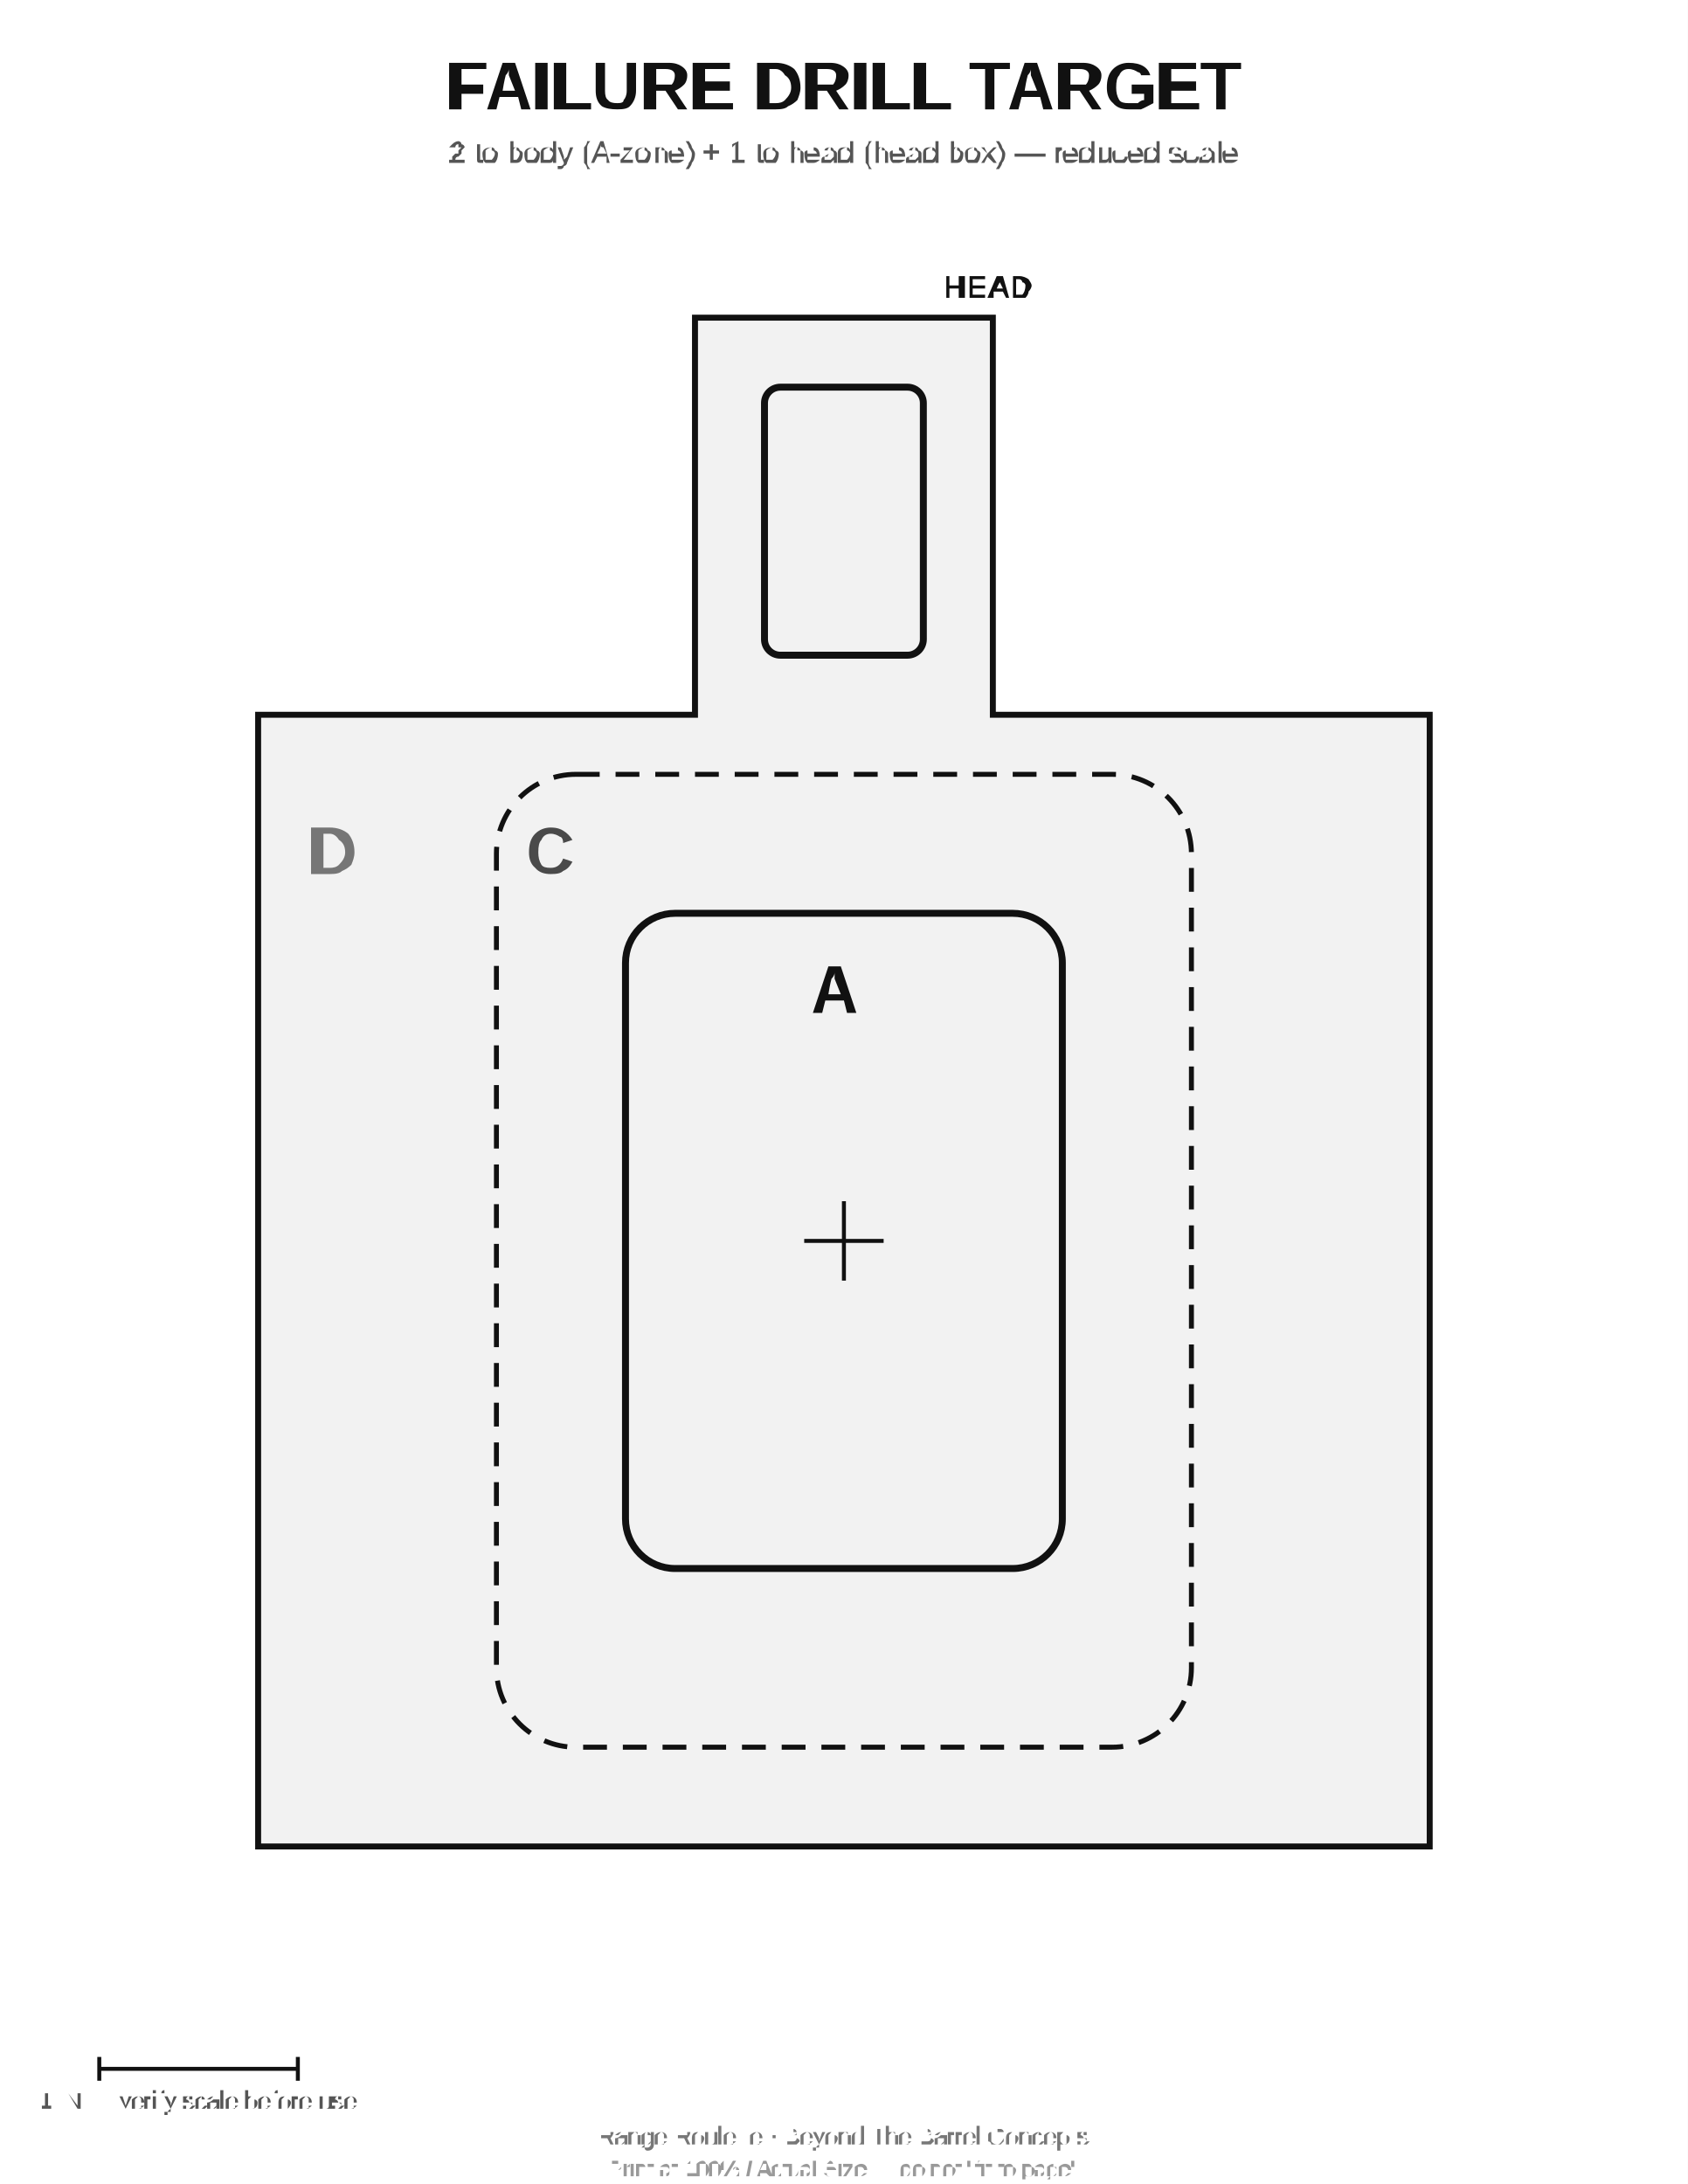
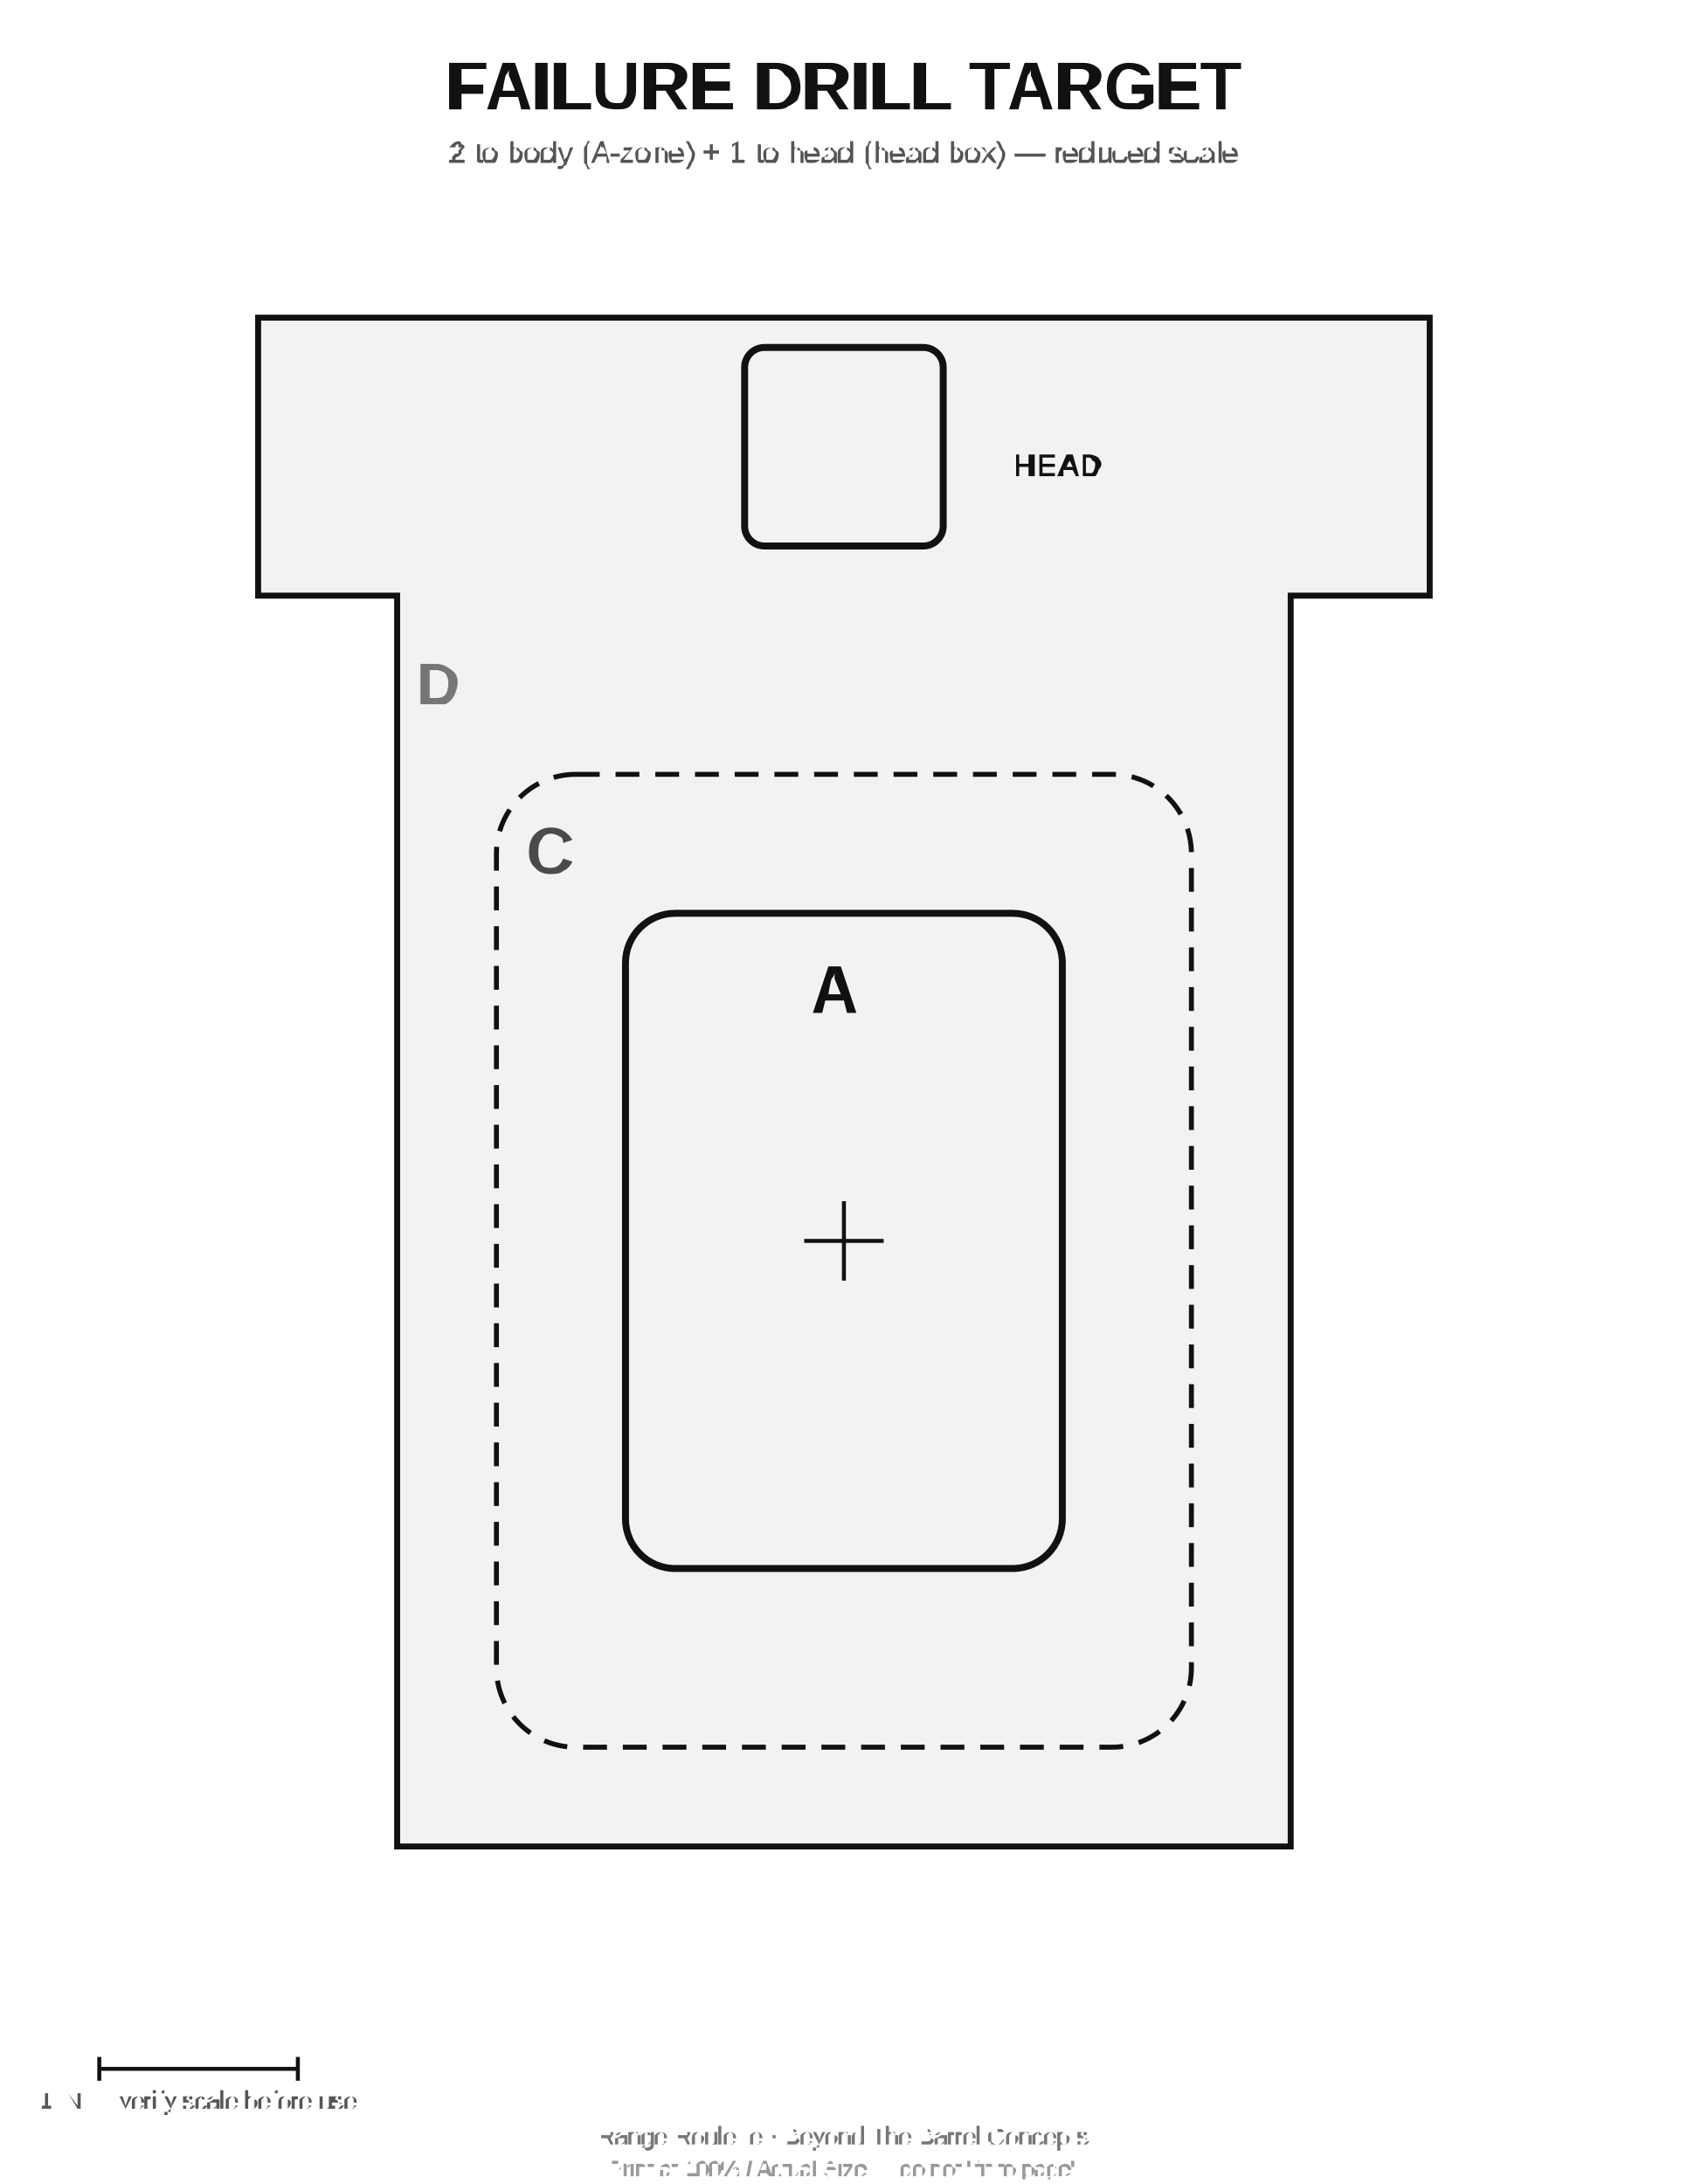
<svg xmlns="http://www.w3.org/2000/svg" viewBox="0 0 8.5 11" width="8.5in" height="11in">
  <rect x="0" y="0" width="8.5" height="11" fill="#ffffff" />
  <text x="4.25" y="0.55" text-anchor="middle" font-family="Arial, Helvetica, sans-serif" font-size="0.34" font-weight="700" fill="#111111">FAILURE DRILL TARGET</text>
  <text x="4.25" y="0.82" text-anchor="middle" font-family="Arial, Helvetica, sans-serif" font-size="0.15" fill="#555555">2 to body (A-zone) + 1 to head (head box) — reduced scale</text>
-   <path d="M 3.5 1.6 L 5.0 1.6 L 5.0 3.6 L 7.2 3.6 L 7.2 9.3 L 1.3 9.3 L 1.3 3.6 L 3.5 3.6 Z" fill="#f2f2f2" stroke="#111111" stroke-width="0.03" />
-   <rect x="3.85" y="1.95" width="0.8" height="1.35" rx="0.08" fill="none" stroke="#111111" stroke-width="0.035" />
+   <path d="M 1.3 1.6 L 7.2 1.6 L 7.2 3.0 L 6.5 3.0 L 6.5 9.3 L 2.0 9.3 L 2.0 3.0 L 1.3 3.0 Z" fill="#f2f2f2" stroke="#111111" stroke-width="0.03" />
+   <rect x="3.75" y="1.75" width="1.0" height="1.0" rx="0.1" fill="none" stroke="#111111" stroke-width="0.035" />
+   <text x="5.1" y="2.4" font-family="Arial, Helvetica, sans-serif" font-size="0.16" font-weight="700" fill="#111111">HEAD</text>
  <rect x="2.5" y="3.9" width="3.5" height="4.9" rx="0.4" fill="none" stroke="#111111" stroke-width="0.025" stroke-dasharray="0.12 0.08" />
  <rect x="3.15" y="4.6" width="2.2" height="3.3" rx="0.25" fill="none" stroke="#111111" stroke-width="0.035" />
  <line x1="4.05" y1="6.25" x2="4.45" y2="6.25" stroke="#111111" stroke-width="0.02" />
  <line x1="4.25" y1="6.05" x2="4.25" y2="6.45" stroke="#111111" stroke-width="0.02" />
-   <text x="4.75" y="1.5" font-family="Arial, Helvetica, sans-serif" font-size="0.16" font-weight="700" fill="#111111">HEAD</text>
-   <text x="1.55" y="4.4" font-family="Arial, Helvetica, sans-serif" font-size="0.34" font-weight="700" fill="#111111" opacity="0.55">D</text>
+   <text x="2.1" y="3.55" font-family="Arial, Helvetica, sans-serif" font-size="0.3" font-weight="700" fill="#111111" opacity="0.55">D</text>
  <text x="2.65" y="4.4" font-family="Arial, Helvetica, sans-serif" font-size="0.34" font-weight="700" fill="#111111" opacity="0.75">C</text>
  <text x="4.08" y="5.1" font-family="Arial, Helvetica, sans-serif" font-size="0.34" font-weight="700" fill="#111111">A</text>
  <line x1="0.5" y1="10.42" x2="1.5" y2="10.42" stroke="#111111" stroke-width="0.02" />
  <line x1="0.5" y1="10.36" x2="0.5" y2="10.48" stroke="#111111" stroke-width="0.02" />
  <line x1="1.5" y1="10.36" x2="1.5" y2="10.48" stroke="#111111" stroke-width="0.02" />
  <text x="1.0" y="10.62" text-anchor="middle" font-family="Arial, Helvetica, sans-serif" font-size="0.12" fill="#555555">1 IN — verify scale before use</text>
  <text x="4.25" y="10.8" text-anchor="middle" font-family="Arial, Helvetica, sans-serif" font-size="0.12" fill="#777777">Range Roulette · Beyond The Barrel Concepts</text>
  <text x="4.25" y="10.96" text-anchor="middle" font-family="Arial, Helvetica, sans-serif" font-size="0.11" fill="#999999">Print at 100% / Actual Size — do not "fit to page"</text>
</svg>
